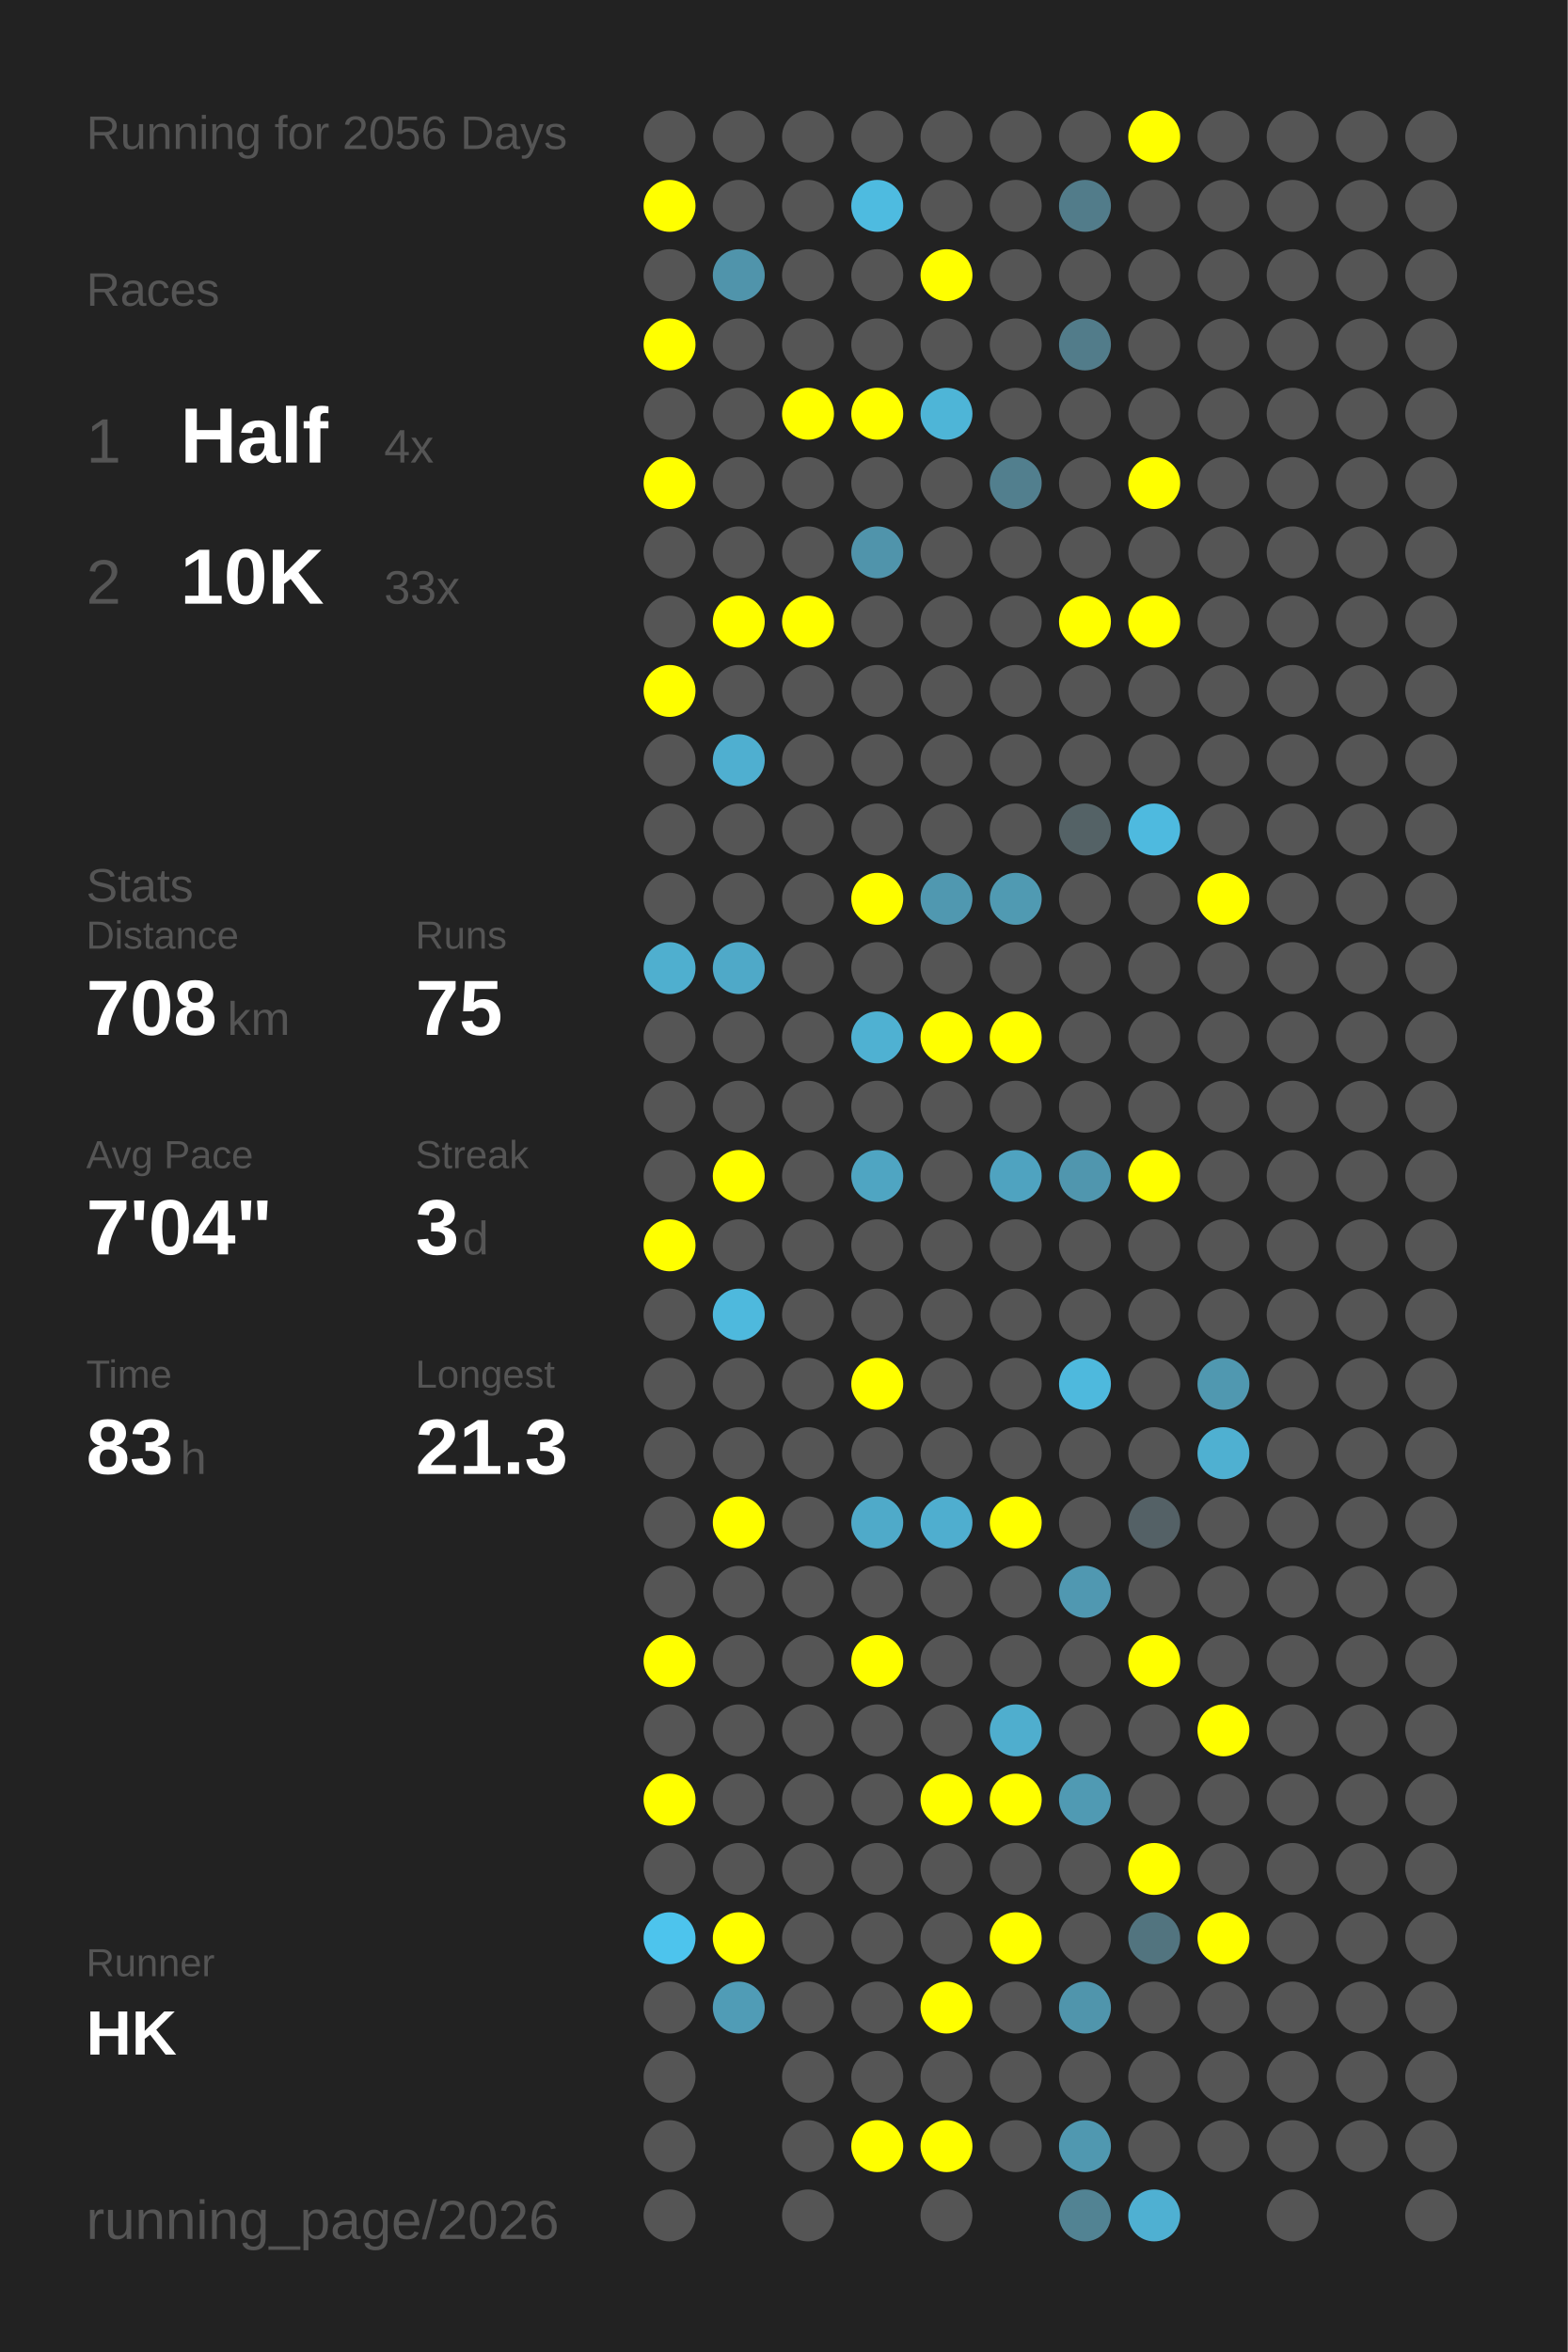
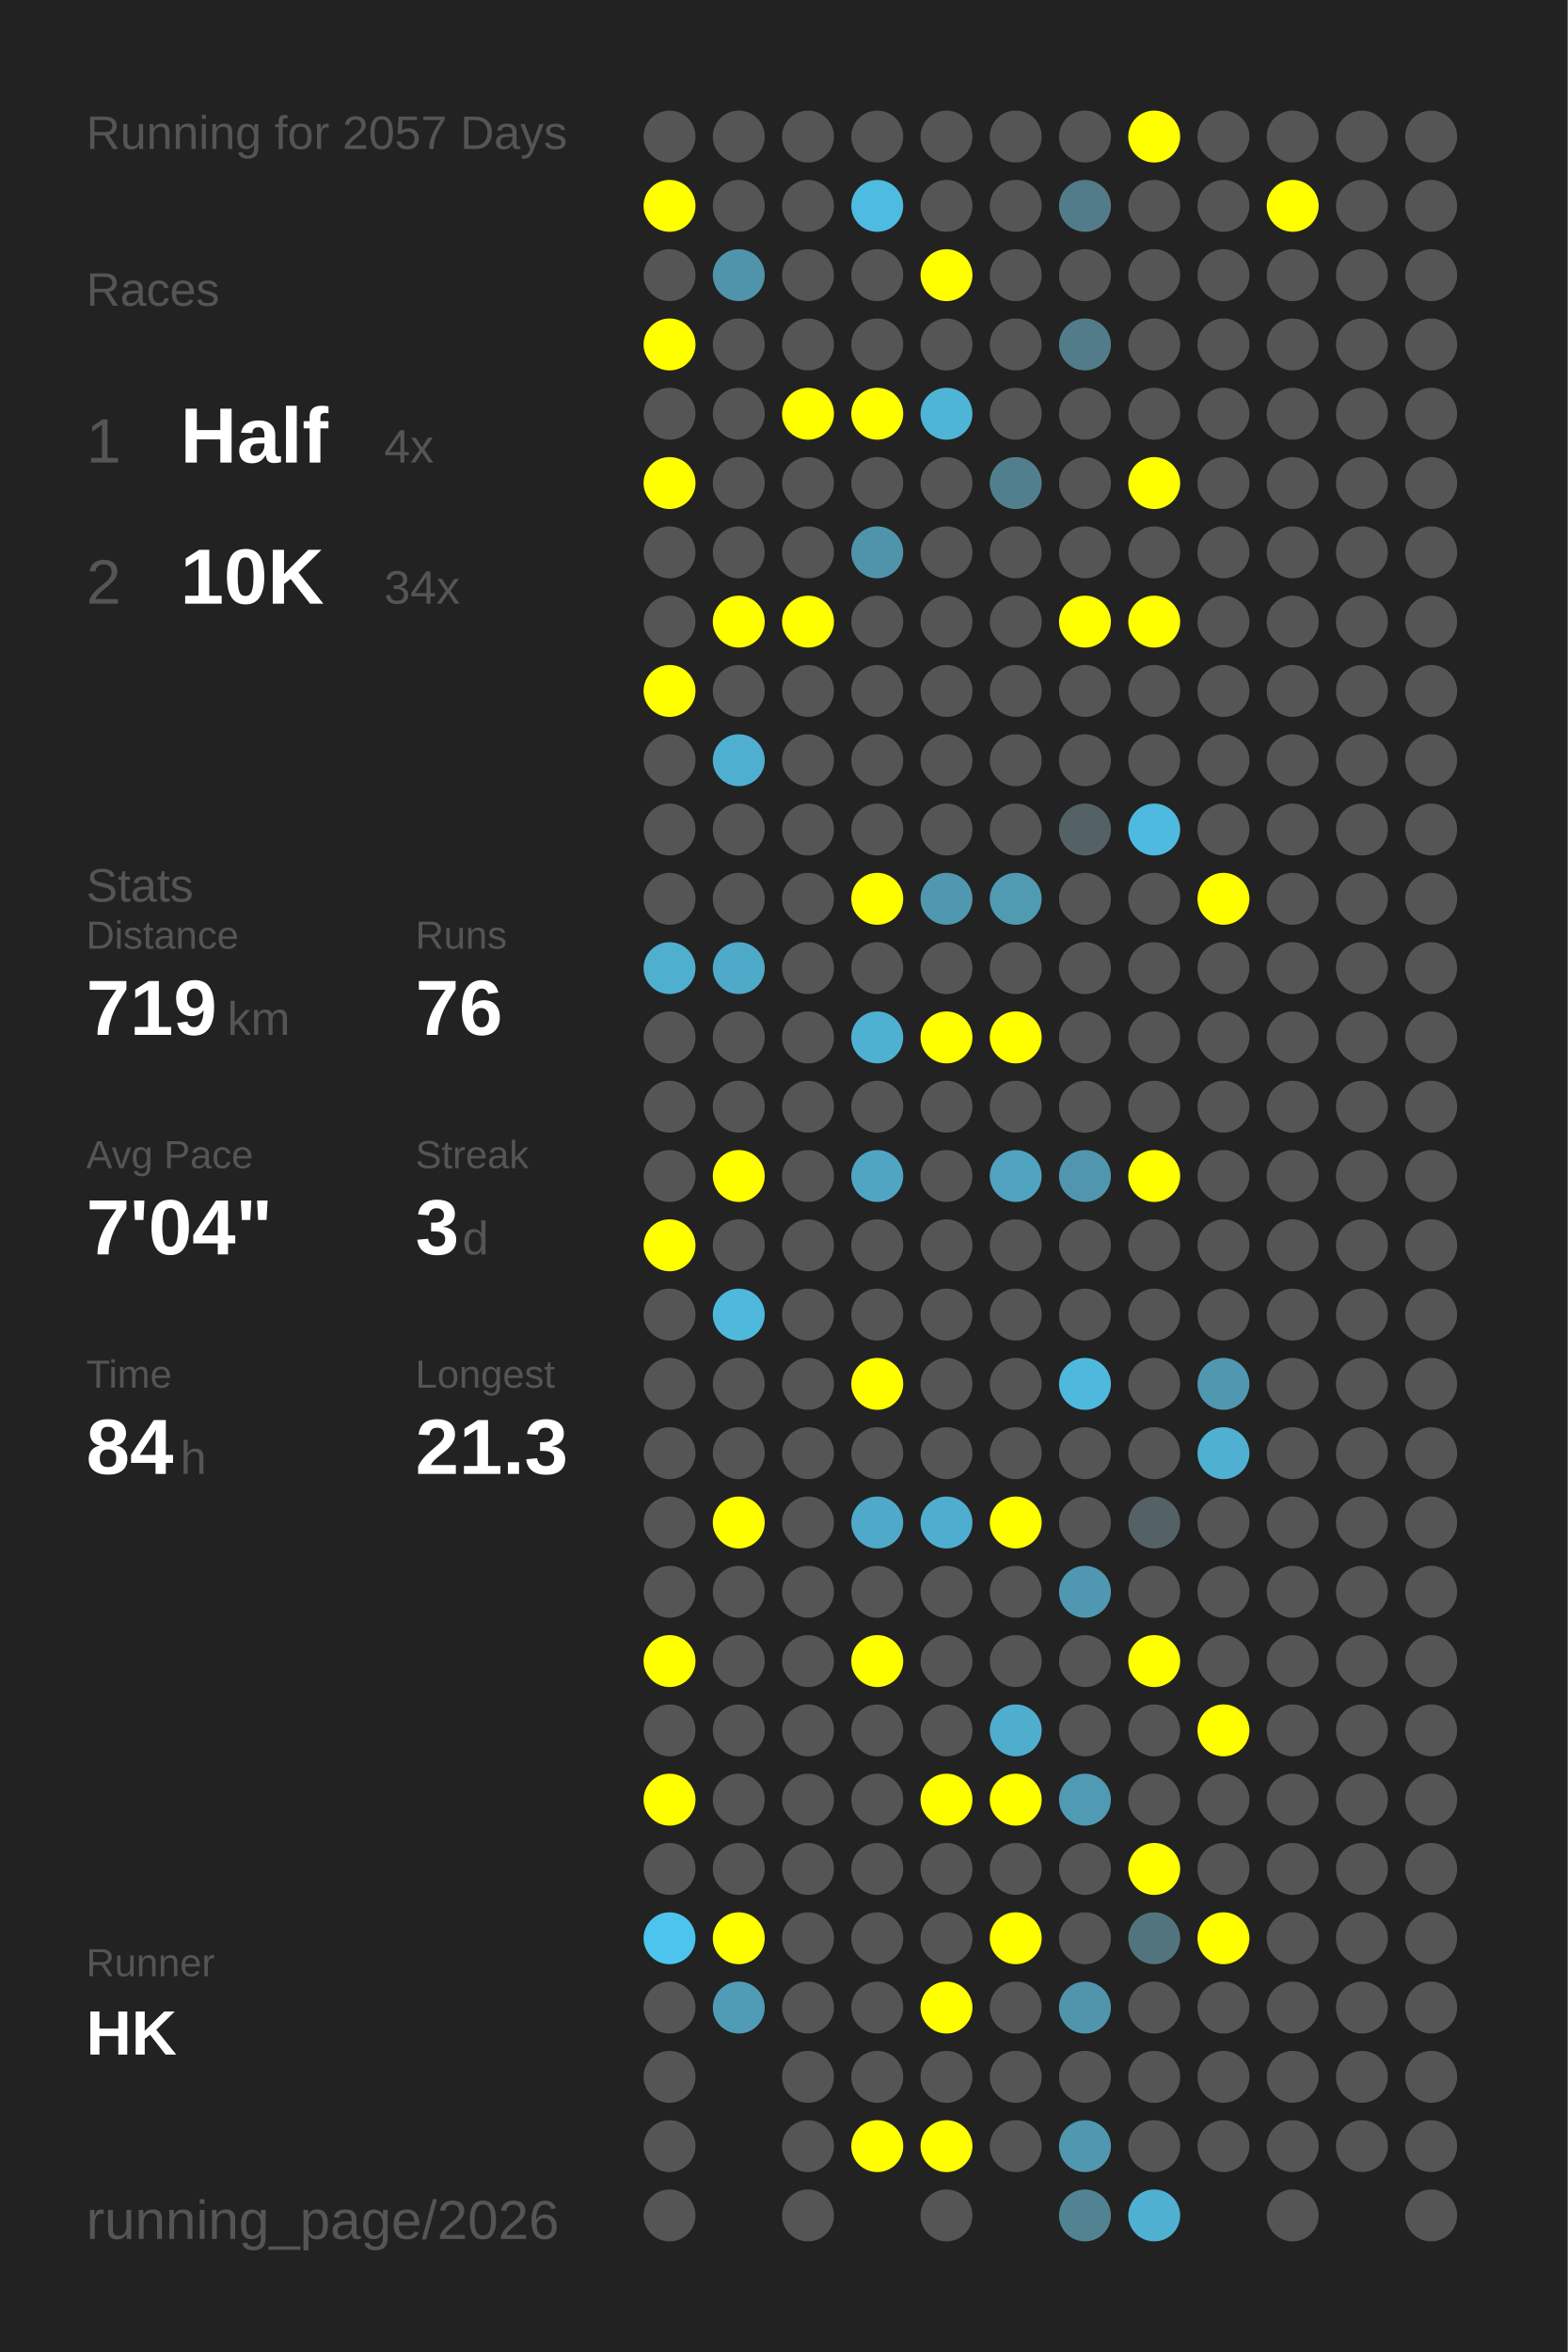
<svg xmlns="http://www.w3.org/2000/svg" baseProfile="full" height="300mm" version="1.1" viewBox="0,0,200,300" width="200mm">
  <defs />
  <rect fill="#222222" height="300" width="200" x="0" y="0" />
-   <text fill="#555555" style="font-size:6px; font-family:Arial;" x="11" y="19">Running for 2056 Days</text>
+   <text fill="#555555" style="font-size:6px; font-family:Arial;" x="11" y="19">Running for 2057 Days</text>
  <text fill="#555555" style="font-size:6px; font-family:Arial;" x="11" y="39">Races</text>
  <text fill="#555555" style="font-size:8px; font-family:Arial;" x="11" y="59">1</text>
  <text fill="#FFFFFF" style="font-size:10px; font-family:Arial; font-weight:bold;" x="23" y="59">Half</text>
  <text fill="#555555" style="font-size:6px; font-family:Arial;" x="49" y="59">4x</text>
  <text fill="#555555" style="font-size:8px; font-family:Arial;" x="11" y="77">2</text>
  <text fill="#FFFFFF" style="font-size:10px; font-family:Arial; font-weight:bold;" x="23" y="77">10K</text>
-   <text fill="#555555" style="font-size:6px; font-family:Arial;" x="49" y="77">33x</text>
+   <text fill="#555555" style="font-size:6px; font-family:Arial;" x="49" y="77">34x</text>
  <text fill="#555555" style="font-size:6px; font-family:Arial;" x="11" y="115">Stats</text>
  <text fill="#555555" style="font-size:5px; font-family:Arial;" x="11" y="121">Distance</text>
-   <text fill="#FFFFFF" style="font-size:10px; font-family:Arial; font-weight:bold;" x="11" y="132">708</text>
+   <text fill="#FFFFFF" style="font-size:10px; font-family:Arial; font-weight:bold;" x="11" y="132">719</text>
  <text fill="#555555" style="font-size:6px; font-family:Arial;" x="29" y="132">km</text>
  <text fill="#555555" style="font-size:5px; font-family:Arial;" x="53" y="121">Runs</text>
-   <text fill="#FFFFFF" style="font-size:10px; font-family:Arial; font-weight:bold;" x="53" y="132">75</text>
+   <text fill="#FFFFFF" style="font-size:10px; font-family:Arial; font-weight:bold;" x="53" y="132">76</text>
  <text fill="#555555" style="font-size:5px; font-family:Arial;" x="11" y="149">Avg Pace</text>
  <text fill="#FFFFFF" style="font-size:10px; font-family:Arial; font-weight:bold;" x="11" y="160">7'04"</text>
  <text fill="#555555" style="font-size:5px; font-family:Arial;" x="53" y="149">Streak</text>
  <text fill="#FFFFFF" style="font-size:10px; font-family:Arial; font-weight:bold;" x="53" y="160">3</text>
  <text fill="#555555" style="font-size:6px; font-family:Arial;" x="59" y="160">d</text>
  <text fill="#555555" style="font-size:5px; font-family:Arial;" x="11" y="177">Time</text>
-   <text fill="#FFFFFF" style="font-size:10px; font-family:Arial; font-weight:bold;" x="11" y="188">83</text>
+   <text fill="#FFFFFF" style="font-size:10px; font-family:Arial; font-weight:bold;" x="11" y="188">84</text>
  <text fill="#555555" style="font-size:6px; font-family:Arial;" x="23" y="188">h</text>
  <text fill="#555555" style="font-size:5px; font-family:Arial;" x="53" y="177">Longest</text>
  <text fill="#FFFFFF" style="font-size:10px; font-family:Arial; font-weight:bold;" x="53" y="188">21.3</text>
  <text fill="#555555" style="font-size:5px; font-family:Arial;" x="11" y="252.065">Runner</text>
  <text fill="#FFFFFF" style="font-size:8px; font-family:Arial; font-weight:bold;" x="11" y="262.065">HK</text>
  <text fill="#555555" style="font-size:7px; font-family:Arial;" x="11" y="285.581">running_page/2026</text>
  <circle cx="85.417" cy="17.419" fill="#555555" r="3.312" />
  <circle cx="85.417" cy="26.258" fill="#FFFF00" r="3.312" />
  <circle cx="85.417" cy="35.097" fill="#555555" r="3.312" />
  <circle cx="85.417" cy="43.935" fill="#FFFF00" r="3.312" />
  <circle cx="85.417" cy="52.774" fill="#555555" r="3.312" />
  <circle cx="85.417" cy="61.613" fill="#FFFF00" r="3.312" />
  <circle cx="85.417" cy="70.452" fill="#555555" r="3.312" />
  <circle cx="85.417" cy="79.29" fill="#555555" r="3.312" />
  <circle cx="85.417" cy="88.129" fill="#FFFF00" r="3.312" />
  <circle cx="85.417" cy="96.968" fill="#555555" r="3.312" />
  <circle cx="85.417" cy="105.806" fill="#555555" r="3.312" />
  <circle cx="85.417" cy="114.645" fill="#555555" r="3.312" />
  <circle cx="85.417" cy="123.484" fill="#4fafcf" r="3.312" />
  <circle cx="85.417" cy="132.323" fill="#555555" r="3.312" />
  <circle cx="85.417" cy="141.161" fill="#555555" r="3.312" />
  <circle cx="85.417" cy="150" fill="#555555" r="3.312" />
  <circle cx="85.417" cy="158.839" fill="#FFFF00" r="3.312" />
  <circle cx="85.417" cy="167.677" fill="#555555" r="3.312" />
  <circle cx="85.417" cy="176.516" fill="#555555" r="3.312" />
  <circle cx="85.417" cy="185.355" fill="#555555" r="3.312" />
  <circle cx="85.417" cy="194.194" fill="#555555" r="3.312" />
  <circle cx="85.417" cy="203.032" fill="#555555" r="3.312" />
  <circle cx="85.417" cy="211.871" fill="#FFFF00" r="3.312" />
  <circle cx="85.417" cy="220.71" fill="#555555" r="3.312" />
  <circle cx="85.417" cy="229.548" fill="#FFFF00" r="3.312" />
  <circle cx="85.417" cy="238.387" fill="#555555" r="3.312" />
  <circle cx="85.417" cy="247.226" fill="#4dc4ed" r="3.312" />
  <circle cx="85.417" cy="256.065" fill="#555555" r="3.312" />
  <circle cx="85.417" cy="264.903" fill="#555555" r="3.312" />
  <circle cx="85.417" cy="273.742" fill="#555555" r="3.312" />
  <circle cx="85.417" cy="282.581" fill="#555555" r="3.312" />
  <circle cx="94.25" cy="17.419" fill="#555555" r="3.312" />
  <circle cx="94.25" cy="26.258" fill="#555555" r="3.312" />
  <circle cx="94.25" cy="35.097" fill="#5094ab" r="3.312" />
  <circle cx="94.25" cy="43.935" fill="#555555" r="3.312" />
  <circle cx="94.25" cy="52.774" fill="#555555" r="3.312" />
  <circle cx="94.25" cy="61.613" fill="#555555" r="3.312" />
  <circle cx="94.25" cy="70.452" fill="#555555" r="3.312" />
  <circle cx="94.25" cy="79.29" fill="#FFFF00" r="3.312" />
  <circle cx="94.25" cy="88.129" fill="#555555" r="3.312" />
  <circle cx="94.25" cy="96.968" fill="#4fafd0" r="3.312" />
  <circle cx="94.25" cy="105.806" fill="#555555" r="3.312" />
  <circle cx="94.25" cy="114.645" fill="#555555" r="3.312" />
  <circle cx="94.25" cy="123.484" fill="#4fa9c8" r="3.312" />
  <circle cx="94.25" cy="132.323" fill="#555555" r="3.312" />
  <circle cx="94.25" cy="141.161" fill="#555555" r="3.312" />
  <circle cx="94.25" cy="150" fill="#FFFF00" r="3.312" />
  <circle cx="94.25" cy="158.839" fill="#555555" r="3.312" />
  <circle cx="94.25" cy="167.677" fill="#4eb9dd" r="3.312" />
  <circle cx="94.25" cy="176.516" fill="#555555" r="3.312" />
  <circle cx="94.25" cy="185.355" fill="#555555" r="3.312" />
  <circle cx="94.25" cy="194.194" fill="#FFFF00" r="3.312" />
  <circle cx="94.25" cy="203.032" fill="#555555" r="3.312" />
  <circle cx="94.25" cy="211.871" fill="#555555" r="3.312" />
  <circle cx="94.25" cy="220.71" fill="#555555" r="3.312" />
  <circle cx="94.25" cy="229.548" fill="#555555" r="3.312" />
  <circle cx="94.25" cy="238.387" fill="#555555" r="3.312" />
  <circle cx="94.25" cy="247.226" fill="#FFFF00" r="3.312" />
  <circle cx="94.25" cy="256.065" fill="#509cb6" r="3.312" />
  <circle cx="103.083" cy="17.419" fill="#555555" r="3.312" />
  <circle cx="103.083" cy="26.258" fill="#555555" r="3.312" />
  <circle cx="103.083" cy="35.097" fill="#555555" r="3.312" />
  <circle cx="103.083" cy="43.935" fill="#555555" r="3.312" />
  <circle cx="103.083" cy="52.774" fill="#FFFF00" r="3.312" />
  <circle cx="103.083" cy="61.613" fill="#555555" r="3.312" />
  <circle cx="103.083" cy="70.452" fill="#555555" r="3.312" />
  <circle cx="103.083" cy="79.29" fill="#FFFF00" r="3.312" />
  <circle cx="103.083" cy="88.129" fill="#555555" r="3.312" />
  <circle cx="103.083" cy="96.968" fill="#555555" r="3.312" />
  <circle cx="103.083" cy="105.806" fill="#555555" r="3.312" />
  <circle cx="103.083" cy="114.645" fill="#555555" r="3.312" />
  <circle cx="103.083" cy="123.484" fill="#555555" r="3.312" />
  <circle cx="103.083" cy="132.323" fill="#555555" r="3.312" />
  <circle cx="103.083" cy="141.161" fill="#555555" r="3.312" />
  <circle cx="103.083" cy="150" fill="#555555" r="3.312" />
  <circle cx="103.083" cy="158.839" fill="#555555" r="3.312" />
  <circle cx="103.083" cy="167.677" fill="#555555" r="3.312" />
  <circle cx="103.083" cy="176.516" fill="#555555" r="3.312" />
  <circle cx="103.083" cy="185.355" fill="#555555" r="3.312" />
  <circle cx="103.083" cy="194.194" fill="#555555" r="3.312" />
  <circle cx="103.083" cy="203.032" fill="#555555" r="3.312" />
  <circle cx="103.083" cy="211.871" fill="#555555" r="3.312" />
  <circle cx="103.083" cy="220.71" fill="#555555" r="3.312" />
  <circle cx="103.083" cy="229.548" fill="#555555" r="3.312" />
  <circle cx="103.083" cy="238.387" fill="#555555" r="3.312" />
  <circle cx="103.083" cy="247.226" fill="#555555" r="3.312" />
  <circle cx="103.083" cy="256.065" fill="#555555" r="3.312" />
  <circle cx="103.083" cy="264.903" fill="#555555" r="3.312" />
  <circle cx="103.083" cy="273.742" fill="#555555" r="3.312" />
  <circle cx="103.083" cy="282.581" fill="#555555" r="3.312" />
  <circle cx="111.917" cy="17.419" fill="#555555" r="3.312" />
  <circle cx="111.917" cy="26.258" fill="#4ebbe0" r="3.312" />
  <circle cx="111.917" cy="35.097" fill="#555555" r="3.312" />
  <circle cx="111.917" cy="43.935" fill="#555555" r="3.312" />
  <circle cx="111.917" cy="52.774" fill="#FFFF00" r="3.312" />
  <circle cx="111.917" cy="61.613" fill="#555555" r="3.312" />
  <circle cx="111.917" cy="70.452" fill="#5094ab" r="3.312" />
  <circle cx="111.917" cy="79.29" fill="#555555" r="3.312" />
  <circle cx="111.917" cy="88.129" fill="#555555" r="3.312" />
  <circle cx="111.917" cy="96.968" fill="#555555" r="3.312" />
  <circle cx="111.917" cy="105.806" fill="#555555" r="3.312" />
  <circle cx="111.917" cy="114.645" fill="#FFFF00" r="3.312" />
  <circle cx="111.917" cy="123.484" fill="#555555" r="3.312" />
  <circle cx="111.917" cy="132.323" fill="#4fb1d2" r="3.312" />
  <circle cx="111.917" cy="141.161" fill="#555555" r="3.312" />
  <circle cx="111.917" cy="150" fill="#4fa5c2" r="3.312" />
  <circle cx="111.917" cy="158.839" fill="#555555" r="3.312" />
  <circle cx="111.917" cy="167.677" fill="#555555" r="3.312" />
  <circle cx="111.917" cy="176.516" fill="#FFFF00" r="3.312" />
  <circle cx="111.917" cy="185.355" fill="#555555" r="3.312" />
  <circle cx="111.917" cy="194.194" fill="#4faac9" r="3.312" />
  <circle cx="111.917" cy="203.032" fill="#555555" r="3.312" />
  <circle cx="111.917" cy="211.871" fill="#FFFF00" r="3.312" />
  <circle cx="111.917" cy="220.71" fill="#555555" r="3.312" />
  <circle cx="111.917" cy="229.548" fill="#555555" r="3.312" />
  <circle cx="111.917" cy="238.387" fill="#555555" r="3.312" />
  <circle cx="111.917" cy="247.226" fill="#555555" r="3.312" />
  <circle cx="111.917" cy="256.065" fill="#555555" r="3.312" />
  <circle cx="111.917" cy="264.903" fill="#555555" r="3.312" />
  <circle cx="111.917" cy="273.742" fill="#FFFF00" r="3.312" />
  <circle cx="120.75" cy="17.419" fill="#555555" r="3.312" />
  <circle cx="120.75" cy="26.258" fill="#555555" r="3.312" />
  <circle cx="120.75" cy="35.097" fill="#FFFF00" r="3.312" />
  <circle cx="120.75" cy="43.935" fill="#555555" r="3.312" />
  <circle cx="120.75" cy="52.774" fill="#4eb5d7" r="3.312" />
  <circle cx="120.75" cy="61.613" fill="#555555" r="3.312" />
  <circle cx="120.75" cy="70.452" fill="#555555" r="3.312" />
  <circle cx="120.75" cy="79.29" fill="#555555" r="3.312" />
  <circle cx="120.75" cy="88.129" fill="#555555" r="3.312" />
  <circle cx="120.75" cy="96.968" fill="#555555" r="3.312" />
  <circle cx="120.75" cy="105.806" fill="#555555" r="3.312" />
  <circle cx="120.75" cy="114.645" fill="#5098b0" r="3.312" />
  <circle cx="120.75" cy="123.484" fill="#555555" r="3.312" />
  <circle cx="120.75" cy="132.323" fill="#FFFF00" r="3.312" />
  <circle cx="120.75" cy="141.161" fill="#555555" r="3.312" />
  <circle cx="120.75" cy="150" fill="#555555" r="3.312" />
  <circle cx="120.75" cy="158.839" fill="#555555" r="3.312" />
  <circle cx="120.75" cy="167.677" fill="#555555" r="3.312" />
  <circle cx="120.75" cy="176.516" fill="#555555" r="3.312" />
  <circle cx="120.75" cy="185.355" fill="#555555" r="3.312" />
  <circle cx="120.75" cy="194.194" fill="#4faecf" r="3.312" />
  <circle cx="120.75" cy="203.032" fill="#555555" r="3.312" />
  <circle cx="120.75" cy="211.871" fill="#555555" r="3.312" />
  <circle cx="120.75" cy="220.71" fill="#555555" r="3.312" />
  <circle cx="120.75" cy="229.548" fill="#FFFF00" r="3.312" />
  <circle cx="120.75" cy="238.387" fill="#555555" r="3.312" />
  <circle cx="120.75" cy="247.226" fill="#555555" r="3.312" />
  <circle cx="120.75" cy="256.065" fill="#FFFF00" r="3.312" />
  <circle cx="120.75" cy="264.903" fill="#555555" r="3.312" />
  <circle cx="120.75" cy="273.742" fill="#FFFF00" r="3.312" />
  <circle cx="120.75" cy="282.581" fill="#555555" r="3.312" />
  <circle cx="129.583" cy="17.419" fill="#555555" r="3.312" />
  <circle cx="129.583" cy="26.258" fill="#555555" r="3.312" />
  <circle cx="129.583" cy="35.097" fill="#555555" r="3.312" />
  <circle cx="129.583" cy="43.935" fill="#555555" r="3.312" />
  <circle cx="129.583" cy="52.774" fill="#555555" r="3.312" />
  <circle cx="129.583" cy="61.613" fill="#527f8e" r="3.312" />
  <circle cx="129.583" cy="70.452" fill="#555555" r="3.312" />
  <circle cx="129.583" cy="79.29" fill="#555555" r="3.312" />
  <circle cx="129.583" cy="88.129" fill="#555555" r="3.312" />
  <circle cx="129.583" cy="96.968" fill="#555555" r="3.312" />
  <circle cx="129.583" cy="105.806" fill="#555555" r="3.312" />
  <circle cx="129.583" cy="114.645" fill="#509ab2" r="3.312" />
  <circle cx="129.583" cy="123.484" fill="#555555" r="3.312" />
  <circle cx="129.583" cy="132.323" fill="#FFFF00" r="3.312" />
  <circle cx="129.583" cy="141.161" fill="#555555" r="3.312" />
  <circle cx="129.583" cy="150" fill="#4fa3c0" r="3.312" />
  <circle cx="129.583" cy="158.839" fill="#555555" r="3.312" />
  <circle cx="129.583" cy="167.677" fill="#555555" r="3.312" />
  <circle cx="129.583" cy="176.516" fill="#555555" r="3.312" />
  <circle cx="129.583" cy="185.355" fill="#555555" r="3.312" />
  <circle cx="129.583" cy="194.194" fill="#FFFF00" r="3.312" />
  <circle cx="129.583" cy="203.032" fill="#555555" r="3.312" />
  <circle cx="129.583" cy="211.871" fill="#555555" r="3.312" />
  <circle cx="129.583" cy="220.71" fill="#4faece" r="3.312" />
  <circle cx="129.583" cy="229.548" fill="#FFFF00" r="3.312" />
  <circle cx="129.583" cy="238.387" fill="#555555" r="3.312" />
  <circle cx="129.583" cy="247.226" fill="#FFFF00" r="3.312" />
  <circle cx="129.583" cy="256.065" fill="#555555" r="3.312" />
  <circle cx="129.583" cy="264.903" fill="#555555" r="3.312" />
  <circle cx="129.583" cy="273.742" fill="#555555" r="3.312" />
  <circle cx="138.417" cy="17.419" fill="#555555" r="3.312" />
  <circle cx="138.417" cy="26.258" fill="#527c8a" r="3.312" />
  <circle cx="138.417" cy="35.097" fill="#555555" r="3.312" />
  <circle cx="138.417" cy="43.935" fill="#527c8a" r="3.312" />
  <circle cx="138.417" cy="52.774" fill="#555555" r="3.312" />
  <circle cx="138.417" cy="61.613" fill="#555555" r="3.312" />
  <circle cx="138.417" cy="70.452" fill="#555555" r="3.312" />
  <circle cx="138.417" cy="79.29" fill="#FFFF00" r="3.312" />
  <circle cx="138.417" cy="88.129" fill="#555555" r="3.312" />
  <circle cx="138.417" cy="96.968" fill="#555555" r="3.312" />
  <circle cx="138.417" cy="105.806" fill="#546266" r="3.312" />
  <circle cx="138.417" cy="114.645" fill="#555555" r="3.312" />
  <circle cx="138.417" cy="123.484" fill="#555555" r="3.312" />
  <circle cx="138.417" cy="132.323" fill="#555555" r="3.312" />
  <circle cx="138.417" cy="141.161" fill="#555555" r="3.312" />
  <circle cx="138.417" cy="150" fill="#5096ae" r="3.312" />
  <circle cx="138.417" cy="158.839" fill="#555555" r="3.312" />
  <circle cx="138.417" cy="167.677" fill="#555555" r="3.312" />
  <circle cx="138.417" cy="176.516" fill="#4eb9dd" r="3.312" />
  <circle cx="138.417" cy="185.355" fill="#555555" r="3.312" />
  <circle cx="138.417" cy="194.194" fill="#555555" r="3.312" />
  <circle cx="138.417" cy="203.032" fill="#5098b1" r="3.312" />
  <circle cx="138.417" cy="211.871" fill="#555555" r="3.312" />
  <circle cx="138.417" cy="220.71" fill="#555555" r="3.312" />
  <circle cx="138.417" cy="229.548" fill="#509ab3" r="3.312" />
  <circle cx="138.417" cy="238.387" fill="#555555" r="3.312" />
  <circle cx="138.417" cy="247.226" fill="#555555" r="3.312" />
  <circle cx="138.417" cy="256.065" fill="#5095ac" r="3.312" />
  <circle cx="138.417" cy="264.903" fill="#555555" r="3.312" />
  <circle cx="138.417" cy="273.742" fill="#5098b0" r="3.312" />
  <circle cx="138.417" cy="282.581" fill="#528393" r="3.312" />
  <circle cx="147.25" cy="17.419" fill="#FFFF00" r="3.312" />
  <circle cx="147.25" cy="26.258" fill="#555555" r="3.312" />
  <circle cx="147.25" cy="35.097" fill="#555555" r="3.312" />
  <circle cx="147.25" cy="43.935" fill="#555555" r="3.312" />
  <circle cx="147.25" cy="52.774" fill="#555555" r="3.312" />
  <circle cx="147.25" cy="61.613" fill="#FFFF00" r="3.312" />
  <circle cx="147.25" cy="70.452" fill="#555555" r="3.312" />
  <circle cx="147.25" cy="79.29" fill="#FFFF00" r="3.312" />
  <circle cx="147.25" cy="88.129" fill="#555555" r="3.312" />
  <circle cx="147.25" cy="96.968" fill="#555555" r="3.312" />
  <circle cx="147.25" cy="105.806" fill="#4ebadf" r="3.312" />
  <circle cx="147.25" cy="114.645" fill="#555555" r="3.312" />
  <circle cx="147.25" cy="123.484" fill="#555555" r="3.312" />
  <circle cx="147.25" cy="132.323" fill="#555555" r="3.312" />
  <circle cx="147.25" cy="141.161" fill="#555555" r="3.312" />
  <circle cx="147.25" cy="150" fill="#FFFF00" r="3.312" />
  <circle cx="147.25" cy="158.839" fill="#555555" r="3.312" />
  <circle cx="147.25" cy="167.677" fill="#555555" r="3.312" />
  <circle cx="147.25" cy="176.516" fill="#555555" r="3.312" />
  <circle cx="147.25" cy="185.355" fill="#555555" r="3.312" />
  <circle cx="147.25" cy="194.194" fill="#546166" r="3.312" />
  <circle cx="147.25" cy="203.032" fill="#555555" r="3.312" />
  <circle cx="147.25" cy="211.871" fill="#FFFF00" r="3.312" />
  <circle cx="147.25" cy="220.71" fill="#555555" r="3.312" />
  <circle cx="147.25" cy="229.548" fill="#555555" r="3.312" />
  <circle cx="147.25" cy="238.387" fill="#FFFF00" r="3.312" />
  <circle cx="147.25" cy="247.226" fill="#52747f" r="3.312" />
  <circle cx="147.25" cy="256.065" fill="#555555" r="3.312" />
  <circle cx="147.25" cy="264.903" fill="#555555" r="3.312" />
  <circle cx="147.25" cy="273.742" fill="#555555" r="3.312" />
  <circle cx="147.25" cy="282.581" fill="#4fb0d2" r="3.312" />
  <circle cx="156.083" cy="17.419" fill="#555555" r="3.312" />
  <circle cx="156.083" cy="26.258" fill="#555555" r="3.312" />
  <circle cx="156.083" cy="35.097" fill="#555555" r="3.312" />
  <circle cx="156.083" cy="43.935" fill="#555555" r="3.312" />
  <circle cx="156.083" cy="52.774" fill="#555555" r="3.312" />
  <circle cx="156.083" cy="61.613" fill="#555555" r="3.312" />
  <circle cx="156.083" cy="70.452" fill="#555555" r="3.312" />
  <circle cx="156.083" cy="79.29" fill="#555555" r="3.312" />
  <circle cx="156.083" cy="88.129" fill="#555555" r="3.312" />
  <circle cx="156.083" cy="96.968" fill="#555555" r="3.312" />
  <circle cx="156.083" cy="105.806" fill="#555555" r="3.312" />
  <circle cx="156.083" cy="114.645" fill="#FFFF00" r="3.312" />
  <circle cx="156.083" cy="123.484" fill="#555555" r="3.312" />
  <circle cx="156.083" cy="132.323" fill="#555555" r="3.312" />
  <circle cx="156.083" cy="141.161" fill="#555555" r="3.312" />
  <circle cx="156.083" cy="150" fill="#555555" r="3.312" />
  <circle cx="156.083" cy="158.839" fill="#555555" r="3.312" />
  <circle cx="156.083" cy="167.677" fill="#555555" r="3.312" />
  <circle cx="156.083" cy="176.516" fill="#5098b0" r="3.312" />
  <circle cx="156.083" cy="185.355" fill="#4fb0d1" r="3.312" />
  <circle cx="156.083" cy="194.194" fill="#555555" r="3.312" />
  <circle cx="156.083" cy="203.032" fill="#555555" r="3.312" />
  <circle cx="156.083" cy="211.871" fill="#555555" r="3.312" />
  <circle cx="156.083" cy="220.71" fill="#FFFF00" r="3.312" />
  <circle cx="156.083" cy="229.548" fill="#555555" r="3.312" />
  <circle cx="156.083" cy="238.387" fill="#555555" r="3.312" />
  <circle cx="156.083" cy="247.226" fill="#FFFF00" r="3.312" />
  <circle cx="156.083" cy="256.065" fill="#555555" r="3.312" />
  <circle cx="156.083" cy="264.903" fill="#555555" r="3.312" />
  <circle cx="156.083" cy="273.742" fill="#555555" r="3.312" />
  <circle cx="164.917" cy="17.419" fill="#555555" r="3.312" />
-   <circle cx="164.917" cy="26.258" fill="#555555" r="3.312" />
+   <circle cx="164.917" cy="26.258" fill="#FFFF00" r="3.312" />
  <circle cx="164.917" cy="35.097" fill="#555555" r="3.312" />
  <circle cx="164.917" cy="43.935" fill="#555555" r="3.312" />
  <circle cx="164.917" cy="52.774" fill="#555555" r="3.312" />
  <circle cx="164.917" cy="61.613" fill="#555555" r="3.312" />
  <circle cx="164.917" cy="70.452" fill="#555555" r="3.312" />
  <circle cx="164.917" cy="79.29" fill="#555555" r="3.312" />
  <circle cx="164.917" cy="88.129" fill="#555555" r="3.312" />
  <circle cx="164.917" cy="96.968" fill="#555555" r="3.312" />
  <circle cx="164.917" cy="105.806" fill="#555555" r="3.312" />
  <circle cx="164.917" cy="114.645" fill="#555555" r="3.312" />
  <circle cx="164.917" cy="123.484" fill="#555555" r="3.312" />
  <circle cx="164.917" cy="132.323" fill="#555555" r="3.312" />
  <circle cx="164.917" cy="141.161" fill="#555555" r="3.312" />
  <circle cx="164.917" cy="150" fill="#555555" r="3.312" />
  <circle cx="164.917" cy="158.839" fill="#555555" r="3.312" />
  <circle cx="164.917" cy="167.677" fill="#555555" r="3.312" />
  <circle cx="164.917" cy="176.516" fill="#555555" r="3.312" />
  <circle cx="164.917" cy="185.355" fill="#555555" r="3.312" />
  <circle cx="164.917" cy="194.194" fill="#555555" r="3.312" />
  <circle cx="164.917" cy="203.032" fill="#555555" r="3.312" />
  <circle cx="164.917" cy="211.871" fill="#555555" r="3.312" />
  <circle cx="164.917" cy="220.71" fill="#555555" r="3.312" />
  <circle cx="164.917" cy="229.548" fill="#555555" r="3.312" />
  <circle cx="164.917" cy="238.387" fill="#555555" r="3.312" />
  <circle cx="164.917" cy="247.226" fill="#555555" r="3.312" />
  <circle cx="164.917" cy="256.065" fill="#555555" r="3.312" />
  <circle cx="164.917" cy="264.903" fill="#555555" r="3.312" />
  <circle cx="164.917" cy="273.742" fill="#555555" r="3.312" />
  <circle cx="164.917" cy="282.581" fill="#555555" r="3.312" />
  <circle cx="173.75" cy="17.419" fill="#555555" r="3.312" />
  <circle cx="173.75" cy="26.258" fill="#555555" r="3.312" />
  <circle cx="173.75" cy="35.097" fill="#555555" r="3.312" />
  <circle cx="173.75" cy="43.935" fill="#555555" r="3.312" />
  <circle cx="173.75" cy="52.774" fill="#555555" r="3.312" />
  <circle cx="173.75" cy="61.613" fill="#555555" r="3.312" />
  <circle cx="173.75" cy="70.452" fill="#555555" r="3.312" />
  <circle cx="173.75" cy="79.29" fill="#555555" r="3.312" />
  <circle cx="173.75" cy="88.129" fill="#555555" r="3.312" />
  <circle cx="173.75" cy="96.968" fill="#555555" r="3.312" />
  <circle cx="173.75" cy="105.806" fill="#555555" r="3.312" />
  <circle cx="173.75" cy="114.645" fill="#555555" r="3.312" />
  <circle cx="173.75" cy="123.484" fill="#555555" r="3.312" />
  <circle cx="173.75" cy="132.323" fill="#555555" r="3.312" />
  <circle cx="173.75" cy="141.161" fill="#555555" r="3.312" />
  <circle cx="173.75" cy="150" fill="#555555" r="3.312" />
  <circle cx="173.75" cy="158.839" fill="#555555" r="3.312" />
  <circle cx="173.75" cy="167.677" fill="#555555" r="3.312" />
  <circle cx="173.75" cy="176.516" fill="#555555" r="3.312" />
  <circle cx="173.75" cy="185.355" fill="#555555" r="3.312" />
  <circle cx="173.75" cy="194.194" fill="#555555" r="3.312" />
  <circle cx="173.75" cy="203.032" fill="#555555" r="3.312" />
  <circle cx="173.75" cy="211.871" fill="#555555" r="3.312" />
  <circle cx="173.75" cy="220.71" fill="#555555" r="3.312" />
  <circle cx="173.75" cy="229.548" fill="#555555" r="3.312" />
  <circle cx="173.75" cy="238.387" fill="#555555" r="3.312" />
  <circle cx="173.75" cy="247.226" fill="#555555" r="3.312" />
  <circle cx="173.75" cy="256.065" fill="#555555" r="3.312" />
  <circle cx="173.75" cy="264.903" fill="#555555" r="3.312" />
  <circle cx="173.75" cy="273.742" fill="#555555" r="3.312" />
  <circle cx="182.583" cy="17.419" fill="#555555" r="3.312" />
  <circle cx="182.583" cy="26.258" fill="#555555" r="3.312" />
  <circle cx="182.583" cy="35.097" fill="#555555" r="3.312" />
  <circle cx="182.583" cy="43.935" fill="#555555" r="3.312" />
  <circle cx="182.583" cy="52.774" fill="#555555" r="3.312" />
  <circle cx="182.583" cy="61.613" fill="#555555" r="3.312" />
  <circle cx="182.583" cy="70.452" fill="#555555" r="3.312" />
  <circle cx="182.583" cy="79.29" fill="#555555" r="3.312" />
  <circle cx="182.583" cy="88.129" fill="#555555" r="3.312" />
  <circle cx="182.583" cy="96.968" fill="#555555" r="3.312" />
  <circle cx="182.583" cy="105.806" fill="#555555" r="3.312" />
  <circle cx="182.583" cy="114.645" fill="#555555" r="3.312" />
  <circle cx="182.583" cy="123.484" fill="#555555" r="3.312" />
  <circle cx="182.583" cy="132.323" fill="#555555" r="3.312" />
  <circle cx="182.583" cy="141.161" fill="#555555" r="3.312" />
  <circle cx="182.583" cy="150" fill="#555555" r="3.312" />
  <circle cx="182.583" cy="158.839" fill="#555555" r="3.312" />
  <circle cx="182.583" cy="167.677" fill="#555555" r="3.312" />
  <circle cx="182.583" cy="176.516" fill="#555555" r="3.312" />
  <circle cx="182.583" cy="185.355" fill="#555555" r="3.312" />
  <circle cx="182.583" cy="194.194" fill="#555555" r="3.312" />
  <circle cx="182.583" cy="203.032" fill="#555555" r="3.312" />
  <circle cx="182.583" cy="211.871" fill="#555555" r="3.312" />
  <circle cx="182.583" cy="220.71" fill="#555555" r="3.312" />
  <circle cx="182.583" cy="229.548" fill="#555555" r="3.312" />
  <circle cx="182.583" cy="238.387" fill="#555555" r="3.312" />
  <circle cx="182.583" cy="247.226" fill="#555555" r="3.312" />
  <circle cx="182.583" cy="256.065" fill="#555555" r="3.312" />
  <circle cx="182.583" cy="264.903" fill="#555555" r="3.312" />
  <circle cx="182.583" cy="273.742" fill="#555555" r="3.312" />
  <circle cx="182.583" cy="282.581" fill="#555555" r="3.312" />
</svg>
